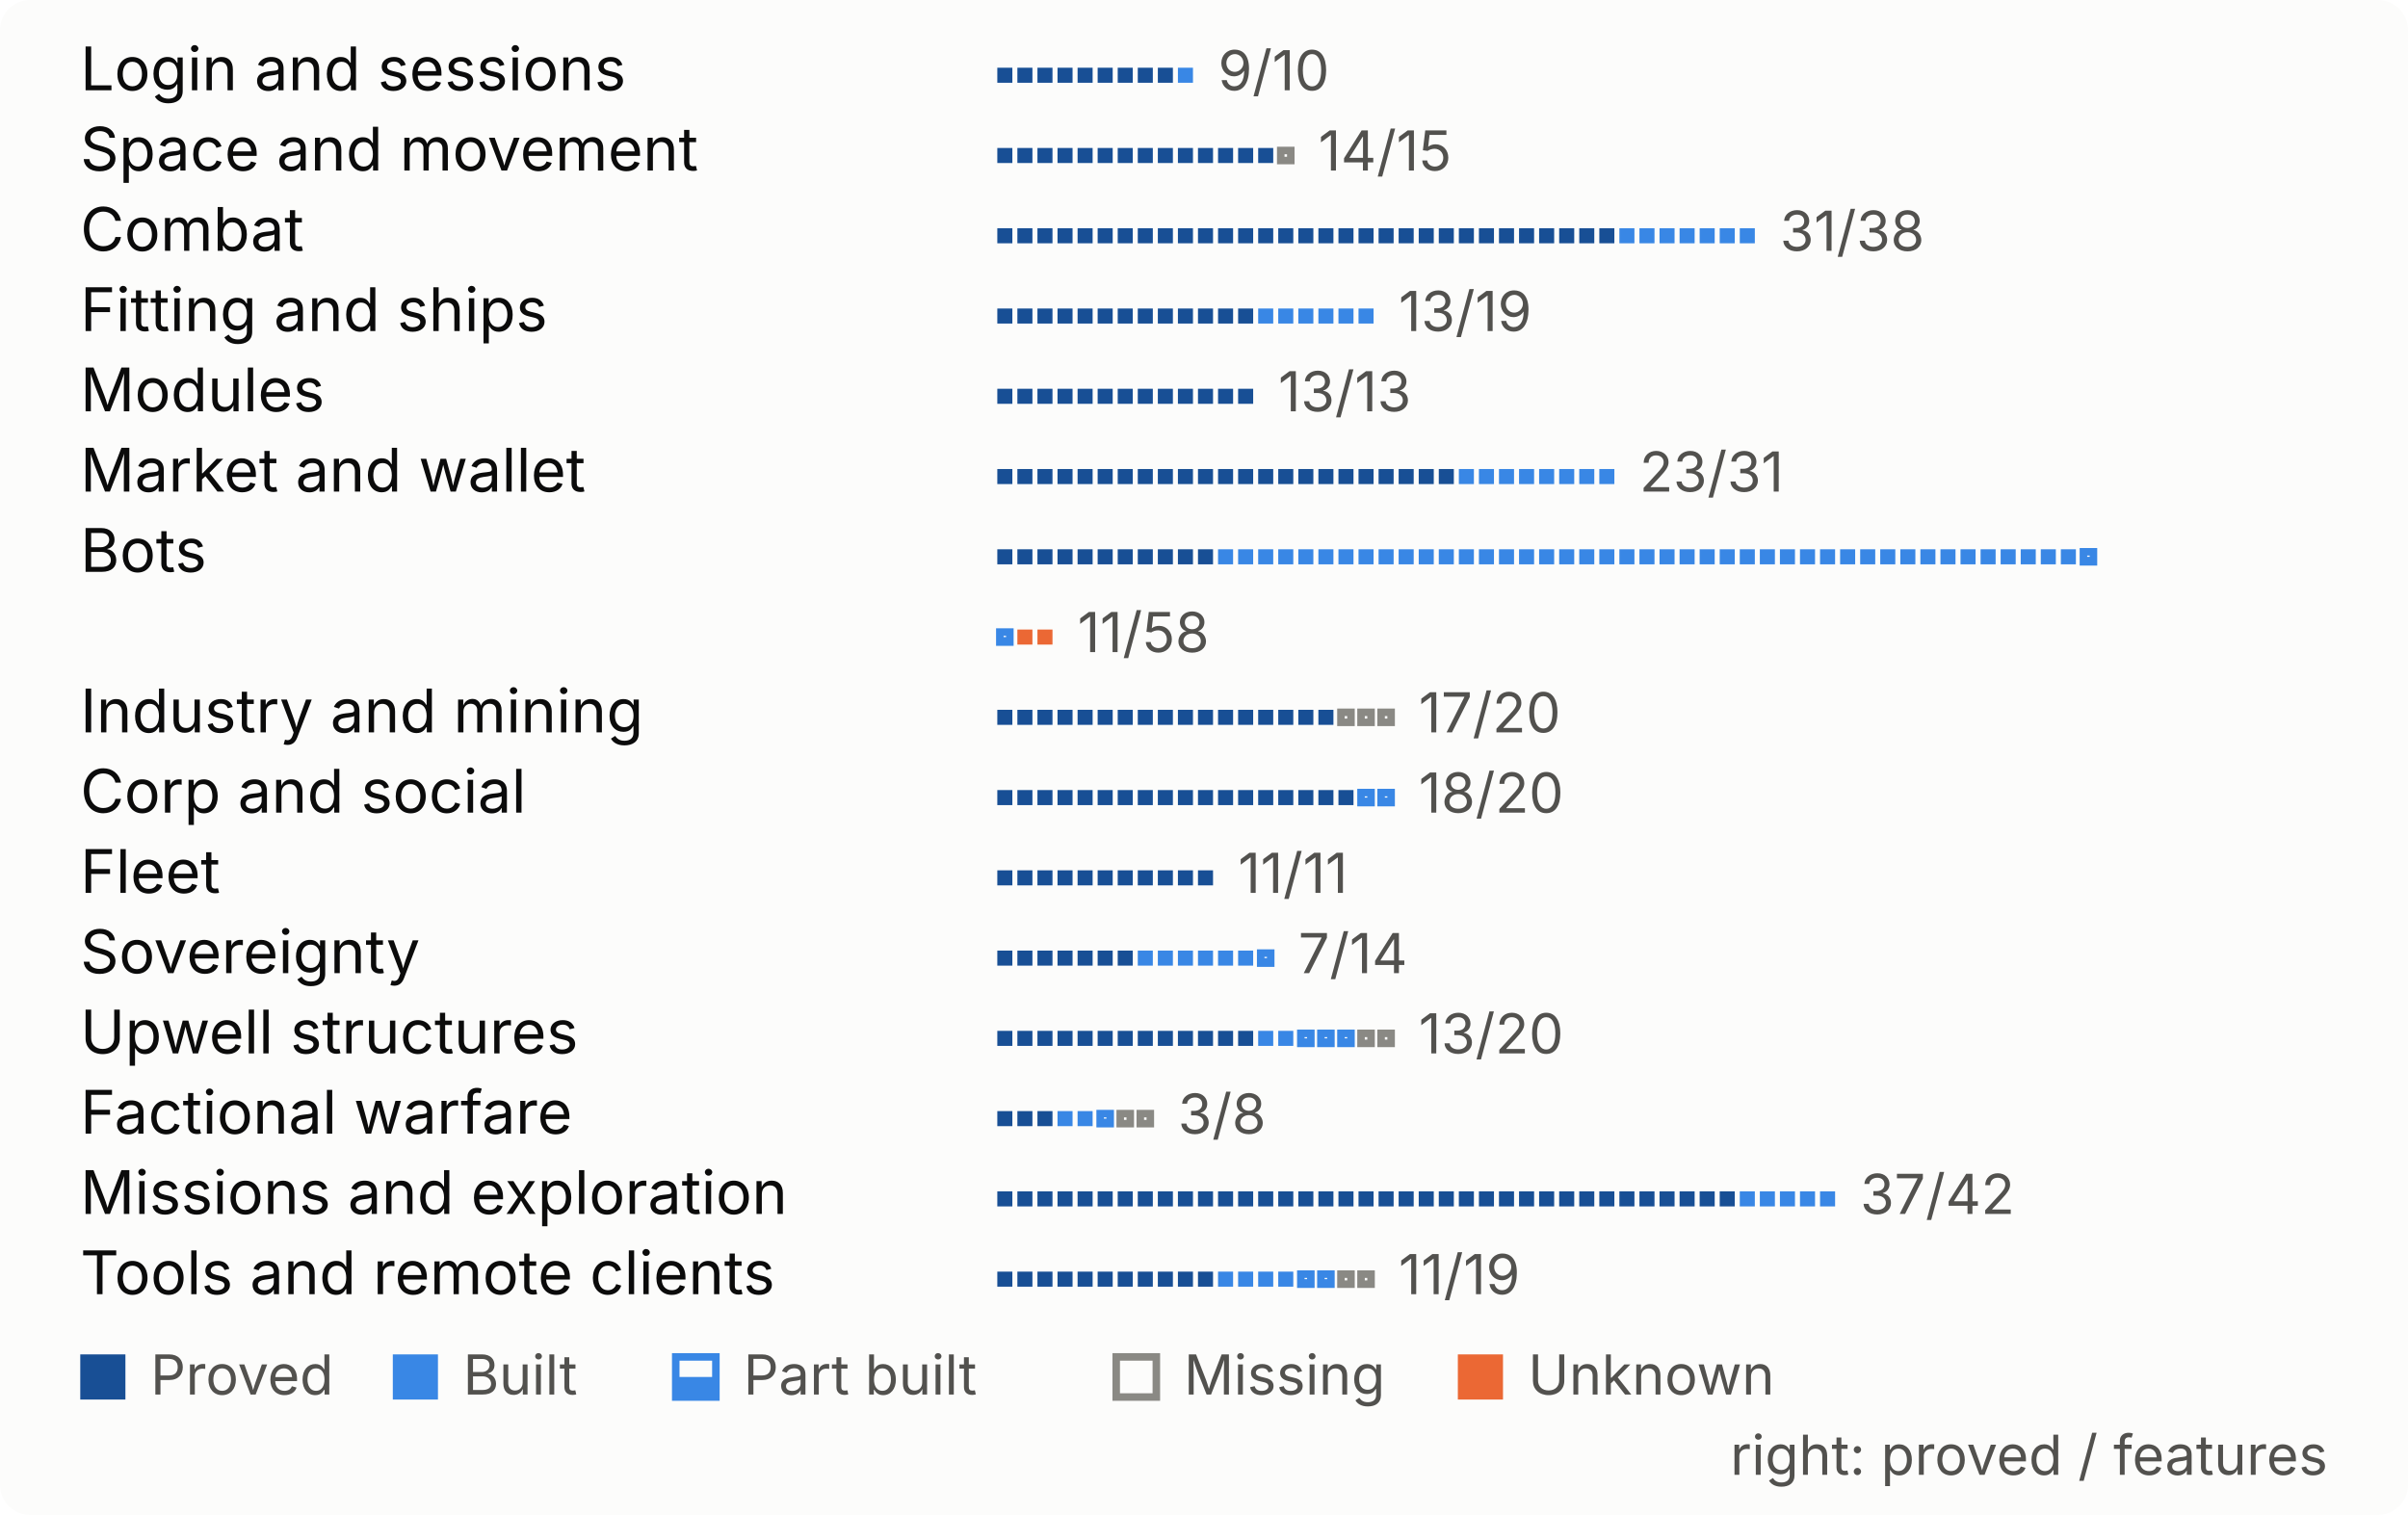
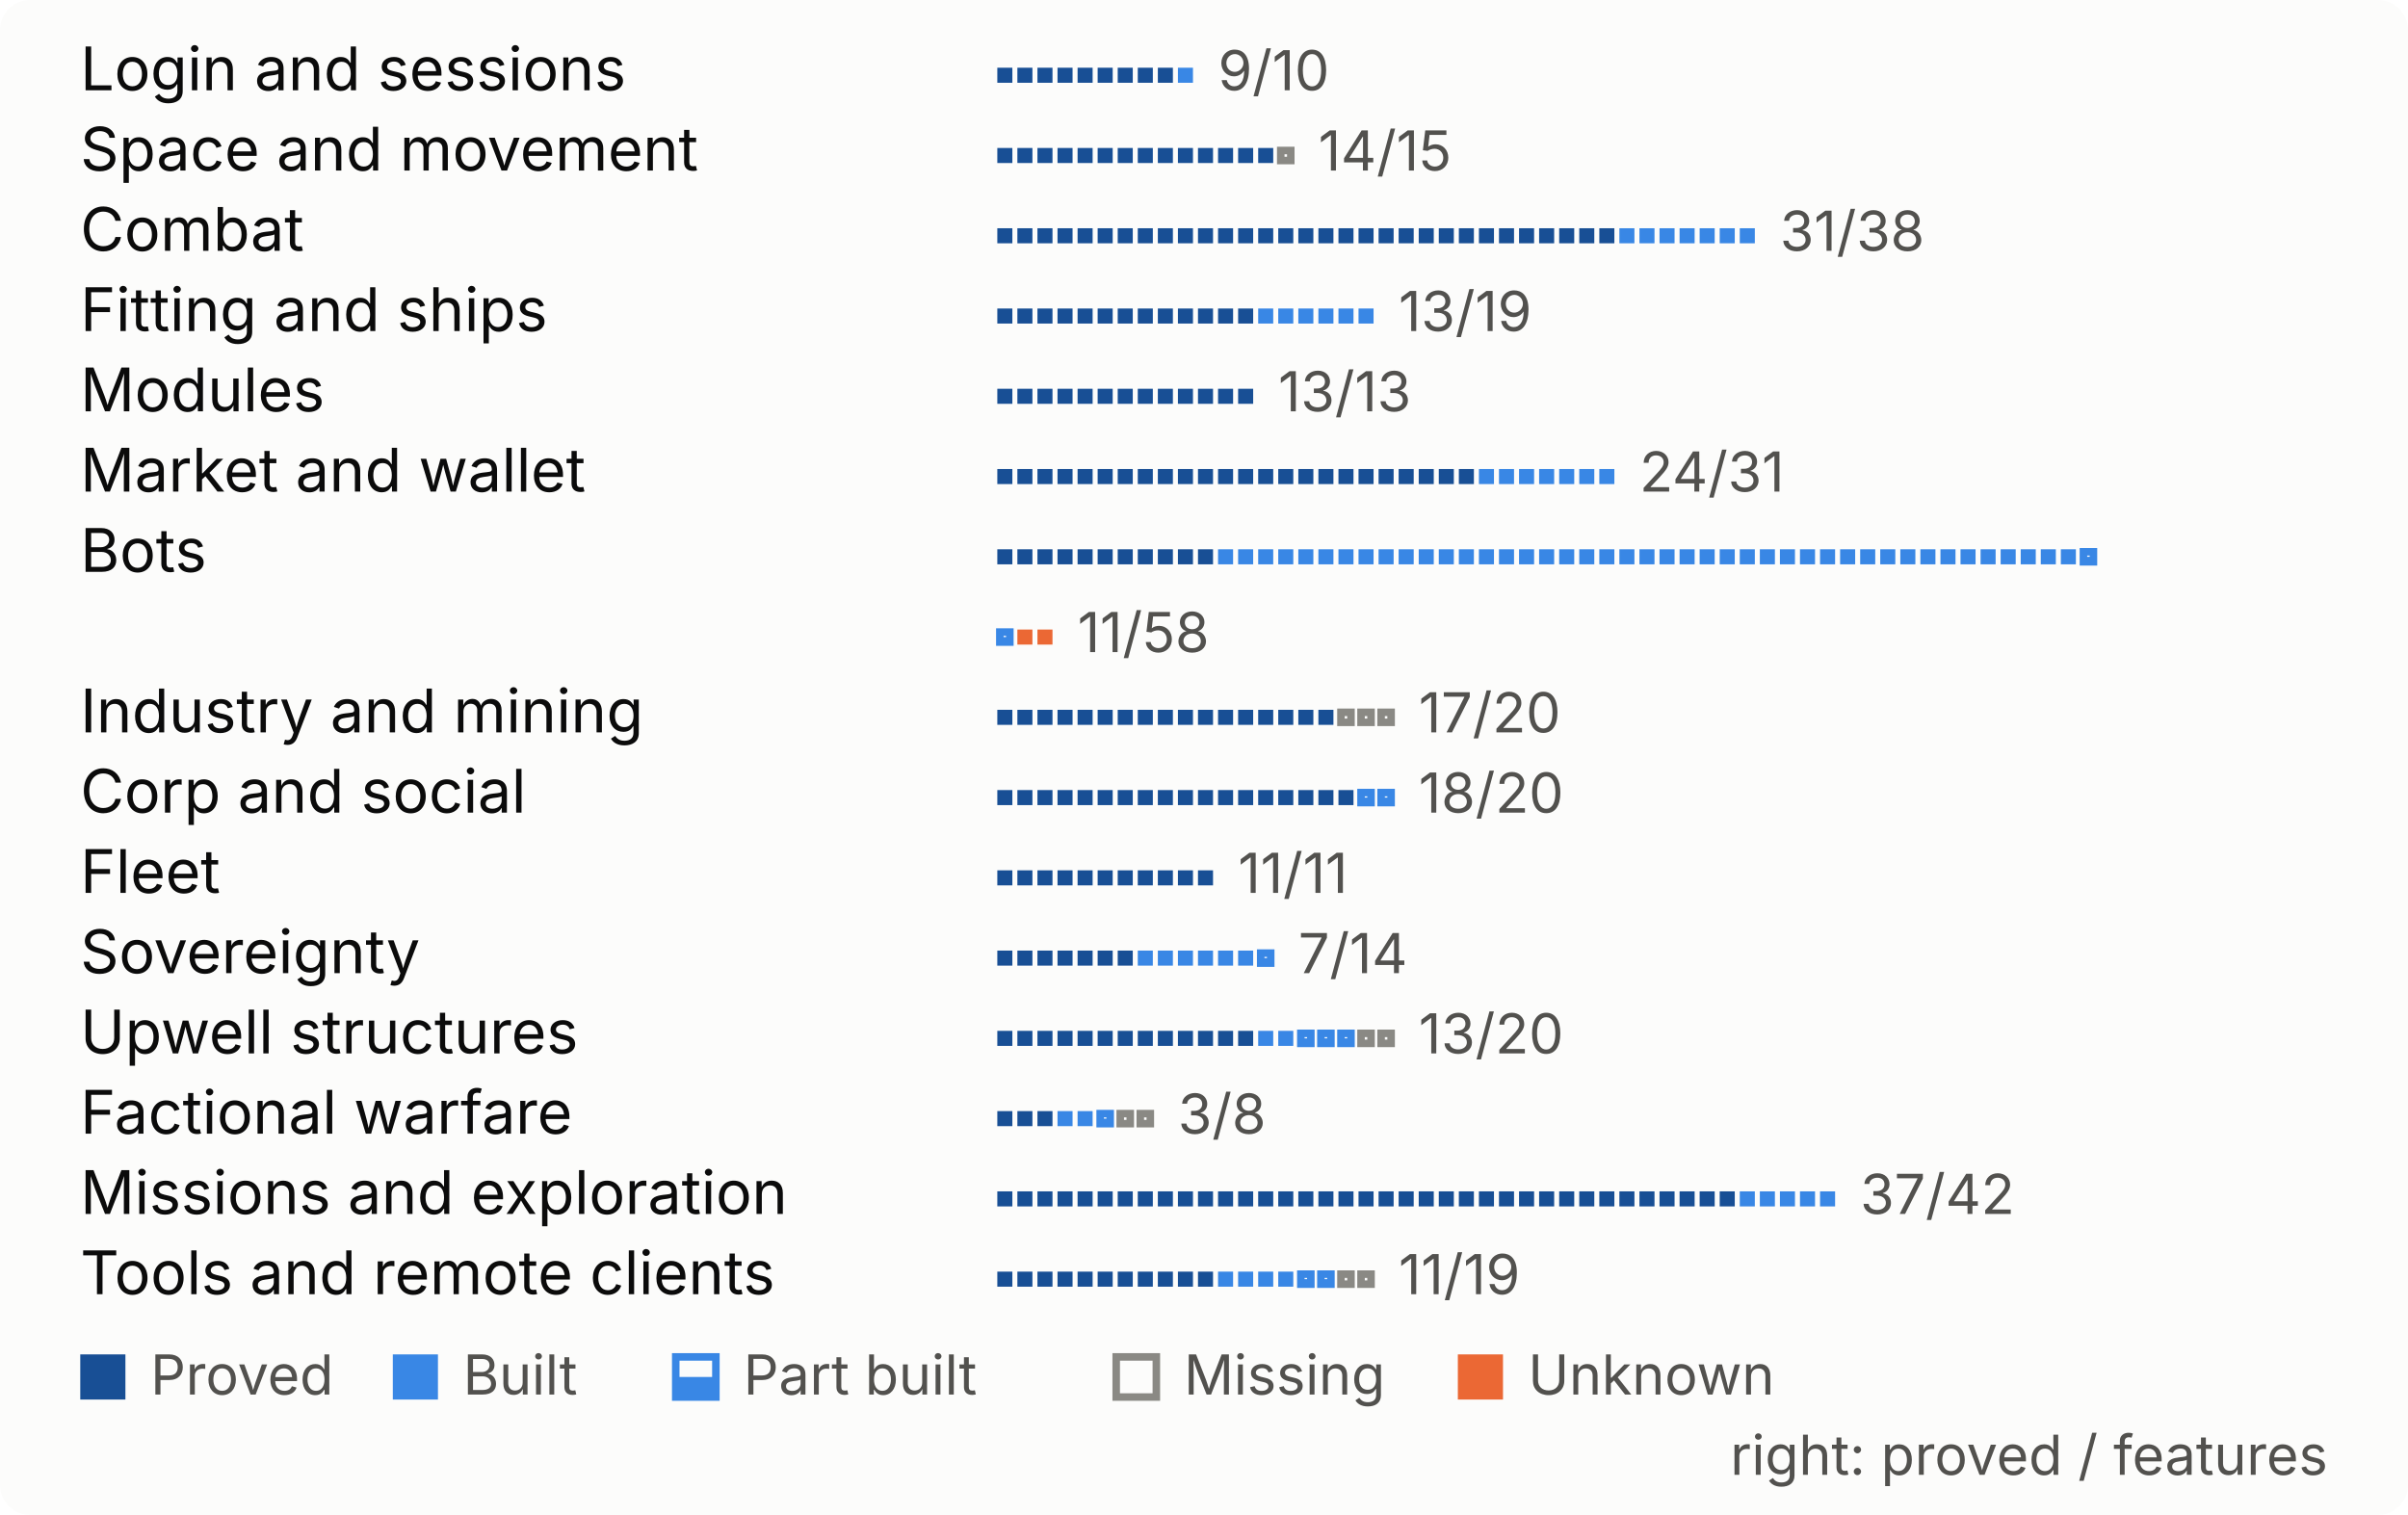
<svg xmlns="http://www.w3.org/2000/svg" width="480" height="302" viewBox="0 0 480 302" role="img" aria-label="Progress by system, one mark per feature">
  <style>
.bg{fill:#fcfcfb}.t{fill:#0b0b0b}.s{fill:#52514e}.rule{fill:#e1e0d9}
.proved{fill:#184f95}.built{fill:#3987e5}.unknown{fill:#eb6834}
.part-o{fill:none;stroke:#3987e5;stroke-width:1.5}.part-f{fill:#3987e5}
.missing{fill:none;stroke:#8a8984;stroke-width:1.5}
.pass{fill:#184f95}.fail{fill:#eb6834}.none{fill:none;stroke:#8a8984;stroke-width:1.5}
@media (prefers-color-scheme:dark){
.bg{fill:#1a1a19}.t{fill:#f0efec}.s{fill:#c3c2b7}.rule{fill:#383835}
.proved{fill:#86b6ef}.built{fill:#3987e5}.unknown{fill:#d95926}
.part-o{stroke:#3987e5}.part-f{fill:#3987e5}
.missing{stroke:#8d8c85}
.pass{fill:#86b6ef}.fail{fill:#d95926}.none{stroke:#8d8c85}
}
text{font-family:system-ui,-apple-system,"Segoe UI",sans-serif;font-size:12px}
.big{font-size:26px;font-weight:600}.b{font-weight:600}.xs{font-size:11px}
</style>
  <rect width="480" height="302" rx="6" class="bg" />
  <text x="16.0" y="18.0" class="t">Login and sessions</text>
  <rect x="198.8" y="13.5" width="3" height="3" class="proved" />
  <rect x="202.8" y="13.5" width="3" height="3" class="proved" />
  <rect x="206.8" y="13.5" width="3" height="3" class="proved" />
  <rect x="210.8" y="13.5" width="3" height="3" class="proved" />
  <rect x="214.8" y="13.5" width="3" height="3" class="proved" />
  <rect x="218.8" y="13.5" width="3" height="3" class="proved" />
  <rect x="222.8" y="13.5" width="3" height="3" class="proved" />
  <rect x="226.8" y="13.5" width="3" height="3" class="proved" />
  <rect x="230.8" y="13.5" width="3" height="3" class="proved" />
  <rect x="234.8" y="13.5" width="3" height="3" class="built" />
  <text x="242.8" y="18.0" class="s xs">9/10</text>
  <text x="16.0" y="34.0" class="t">Space and movement</text>
  <rect x="198.8" y="29.5" width="3" height="3" class="proved" />
  <rect x="202.8" y="29.5" width="3" height="3" class="proved" />
  <rect x="206.8" y="29.5" width="3" height="3" class="proved" />
  <rect x="210.8" y="29.5" width="3" height="3" class="proved" />
  <rect x="214.8" y="29.5" width="3" height="3" class="proved" />
  <rect x="218.8" y="29.5" width="3" height="3" class="proved" />
  <rect x="222.8" y="29.5" width="3" height="3" class="proved" />
  <rect x="226.8" y="29.5" width="3" height="3" class="proved" />
  <rect x="230.8" y="29.5" width="3" height="3" class="proved" />
  <rect x="234.8" y="29.5" width="3" height="3" class="proved" />
  <rect x="238.8" y="29.5" width="3" height="3" class="proved" />
  <rect x="242.8" y="29.5" width="3" height="3" class="proved" />
  <rect x="246.8" y="29.5" width="3" height="3" class="proved" />
  <rect x="250.8" y="29.5" width="3" height="3" class="proved" />
  <rect x="255.3" y="30.0" width="2" height="2" fill="none" class="missing" />
  <text x="262.8" y="34.0" class="s xs">14/15</text>
  <text x="16.0" y="50.0" class="t">Combat</text>
  <rect x="198.8" y="45.5" width="3" height="3" class="proved" />
  <rect x="202.8" y="45.5" width="3" height="3" class="proved" />
  <rect x="206.8" y="45.5" width="3" height="3" class="proved" />
  <rect x="210.8" y="45.5" width="3" height="3" class="proved" />
  <rect x="214.8" y="45.5" width="3" height="3" class="proved" />
  <rect x="218.8" y="45.5" width="3" height="3" class="proved" />
  <rect x="222.8" y="45.5" width="3" height="3" class="proved" />
  <rect x="226.8" y="45.5" width="3" height="3" class="proved" />
  <rect x="230.8" y="45.5" width="3" height="3" class="proved" />
  <rect x="234.8" y="45.5" width="3" height="3" class="proved" />
  <rect x="238.8" y="45.5" width="3" height="3" class="proved" />
  <rect x="242.8" y="45.5" width="3" height="3" class="proved" />
  <rect x="246.8" y="45.5" width="3" height="3" class="proved" />
  <rect x="250.8" y="45.5" width="3" height="3" class="proved" />
  <rect x="254.8" y="45.5" width="3" height="3" class="proved" />
  <rect x="258.8" y="45.5" width="3" height="3" class="proved" />
  <rect x="262.8" y="45.5" width="3" height="3" class="proved" />
  <rect x="266.8" y="45.5" width="3" height="3" class="proved" />
  <rect x="270.8" y="45.5" width="3" height="3" class="proved" />
  <rect x="274.8" y="45.5" width="3" height="3" class="proved" />
  <rect x="278.8" y="45.5" width="3" height="3" class="proved" />
  <rect x="282.8" y="45.5" width="3" height="3" class="proved" />
  <rect x="286.8" y="45.5" width="3" height="3" class="proved" />
  <rect x="290.8" y="45.5" width="3" height="3" class="proved" />
  <rect x="294.8" y="45.5" width="3" height="3" class="proved" />
  <rect x="298.8" y="45.5" width="3" height="3" class="proved" />
  <rect x="302.8" y="45.5" width="3" height="3" class="proved" />
  <rect x="306.8" y="45.5" width="3" height="3" class="proved" />
  <rect x="310.8" y="45.5" width="3" height="3" class="proved" />
  <rect x="314.8" y="45.5" width="3" height="3" class="proved" />
  <rect x="318.8" y="45.5" width="3" height="3" class="proved" />
  <rect x="322.8" y="45.5" width="3" height="3" class="built" />
  <rect x="326.8" y="45.5" width="3" height="3" class="built" />
  <rect x="330.8" y="45.5" width="3" height="3" class="built" />
  <rect x="334.8" y="45.5" width="3" height="3" class="built" />
  <rect x="338.8" y="45.5" width="3" height="3" class="built" />
  <rect x="342.8" y="45.5" width="3" height="3" class="built" />
  <rect x="346.8" y="45.5" width="3" height="3" class="built" />
  <text x="354.8" y="50.0" class="s xs">31/38</text>
  <text x="16.0" y="66.0" class="t">Fitting and ships</text>
  <rect x="198.8" y="61.5" width="3" height="3" class="proved" />
  <rect x="202.8" y="61.5" width="3" height="3" class="proved" />
  <rect x="206.8" y="61.5" width="3" height="3" class="proved" />
  <rect x="210.8" y="61.5" width="3" height="3" class="proved" />
  <rect x="214.8" y="61.5" width="3" height="3" class="proved" />
  <rect x="218.8" y="61.5" width="3" height="3" class="proved" />
  <rect x="222.8" y="61.5" width="3" height="3" class="proved" />
  <rect x="226.8" y="61.5" width="3" height="3" class="proved" />
  <rect x="230.8" y="61.5" width="3" height="3" class="proved" />
  <rect x="234.8" y="61.5" width="3" height="3" class="proved" />
  <rect x="238.8" y="61.5" width="3" height="3" class="proved" />
  <rect x="242.8" y="61.5" width="3" height="3" class="proved" />
  <rect x="246.8" y="61.5" width="3" height="3" class="proved" />
  <rect x="250.8" y="61.5" width="3" height="3" class="built" />
  <rect x="254.8" y="61.5" width="3" height="3" class="built" />
  <rect x="258.8" y="61.5" width="3" height="3" class="built" />
  <rect x="262.8" y="61.5" width="3" height="3" class="built" />
  <rect x="266.8" y="61.5" width="3" height="3" class="built" />
  <rect x="270.8" y="61.5" width="3" height="3" class="built" />
  <text x="278.8" y="66.0" class="s xs">13/19</text>
  <text x="16.0" y="82.0" class="t">Modules</text>
  <rect x="198.8" y="77.5" width="3" height="3" class="proved" />
  <rect x="202.8" y="77.5" width="3" height="3" class="proved" />
  <rect x="206.8" y="77.5" width="3" height="3" class="proved" />
  <rect x="210.8" y="77.5" width="3" height="3" class="proved" />
  <rect x="214.8" y="77.5" width="3" height="3" class="proved" />
  <rect x="218.8" y="77.5" width="3" height="3" class="proved" />
  <rect x="222.8" y="77.5" width="3" height="3" class="proved" />
  <rect x="226.8" y="77.5" width="3" height="3" class="proved" />
  <rect x="230.8" y="77.5" width="3" height="3" class="proved" />
  <rect x="234.8" y="77.5" width="3" height="3" class="proved" />
  <rect x="238.8" y="77.5" width="3" height="3" class="proved" />
  <rect x="242.8" y="77.5" width="3" height="3" class="proved" />
  <rect x="246.8" y="77.5" width="3" height="3" class="proved" />
  <text x="254.8" y="82.0" class="s xs">13/13</text>
  <text x="16.0" y="98.0" class="t">Market and wallet</text>
  <rect x="198.8" y="93.5" width="3" height="3" class="proved" />
  <rect x="202.8" y="93.5" width="3" height="3" class="proved" />
  <rect x="206.8" y="93.5" width="3" height="3" class="proved" />
  <rect x="210.8" y="93.5" width="3" height="3" class="proved" />
  <rect x="214.8" y="93.5" width="3" height="3" class="proved" />
  <rect x="218.8" y="93.5" width="3" height="3" class="proved" />
  <rect x="222.8" y="93.5" width="3" height="3" class="proved" />
  <rect x="226.8" y="93.5" width="3" height="3" class="proved" />
  <rect x="230.8" y="93.5" width="3" height="3" class="proved" />
  <rect x="234.8" y="93.5" width="3" height="3" class="proved" />
  <rect x="238.8" y="93.5" width="3" height="3" class="proved" />
  <rect x="242.8" y="93.5" width="3" height="3" class="proved" />
  <rect x="246.8" y="93.5" width="3" height="3" class="proved" />
  <rect x="250.8" y="93.5" width="3" height="3" class="proved" />
  <rect x="254.8" y="93.5" width="3" height="3" class="proved" />
  <rect x="258.8" y="93.5" width="3" height="3" class="proved" />
  <rect x="262.8" y="93.5" width="3" height="3" class="proved" />
  <rect x="266.8" y="93.5" width="3" height="3" class="proved" />
  <rect x="270.8" y="93.5" width="3" height="3" class="proved" />
  <rect x="274.8" y="93.5" width="3" height="3" class="proved" />
  <rect x="278.8" y="93.5" width="3" height="3" class="proved" />
  <rect x="282.8" y="93.5" width="3" height="3" class="proved" />
  <rect x="286.8" y="93.5" width="3" height="3" class="proved" />
-   <rect x="290.8" y="93.5" width="3" height="3" class="built" />
+   <rect x="290.8" y="93.5" width="3" height="3" class="proved" />
  <rect x="294.8" y="93.5" width="3" height="3" class="built" />
  <rect x="298.8" y="93.5" width="3" height="3" class="built" />
  <rect x="302.8" y="93.5" width="3" height="3" class="built" />
  <rect x="306.8" y="93.5" width="3" height="3" class="built" />
  <rect x="310.8" y="93.5" width="3" height="3" class="built" />
  <rect x="314.8" y="93.5" width="3" height="3" class="built" />
  <rect x="318.8" y="93.5" width="3" height="3" class="built" />
-   <text x="326.8" y="98.0" class="s xs">23/31</text>
+   <text x="326.8" y="98.0" class="s xs">24/31</text>
  <text x="16.0" y="114.0" class="t">Bots</text>
  <rect x="198.8" y="109.5" width="3" height="3" class="proved" />
  <rect x="202.8" y="109.5" width="3" height="3" class="proved" />
  <rect x="206.8" y="109.5" width="3" height="3" class="proved" />
  <rect x="210.8" y="109.5" width="3" height="3" class="proved" />
  <rect x="214.8" y="109.5" width="3" height="3" class="proved" />
  <rect x="218.8" y="109.5" width="3" height="3" class="proved" />
  <rect x="222.8" y="109.5" width="3" height="3" class="proved" />
  <rect x="226.8" y="109.5" width="3" height="3" class="proved" />
  <rect x="230.8" y="109.5" width="3" height="3" class="proved" />
  <rect x="234.8" y="109.5" width="3" height="3" class="proved" />
  <rect x="238.8" y="109.5" width="3" height="3" class="proved" />
  <rect x="242.8" y="109.5" width="3" height="3" class="built" />
  <rect x="246.8" y="109.5" width="3" height="3" class="built" />
  <rect x="250.8" y="109.5" width="3" height="3" class="built" />
  <rect x="254.8" y="109.5" width="3" height="3" class="built" />
  <rect x="258.8" y="109.5" width="3" height="3" class="built" />
  <rect x="262.8" y="109.5" width="3" height="3" class="built" />
  <rect x="266.8" y="109.5" width="3" height="3" class="built" />
  <rect x="270.8" y="109.5" width="3" height="3" class="built" />
  <rect x="274.8" y="109.5" width="3" height="3" class="built" />
  <rect x="278.8" y="109.5" width="3" height="3" class="built" />
  <rect x="282.8" y="109.5" width="3" height="3" class="built" />
  <rect x="286.8" y="109.5" width="3" height="3" class="built" />
  <rect x="290.8" y="109.5" width="3" height="3" class="built" />
  <rect x="294.8" y="109.5" width="3" height="3" class="built" />
  <rect x="298.8" y="109.5" width="3" height="3" class="built" />
  <rect x="302.8" y="109.5" width="3" height="3" class="built" />
  <rect x="306.8" y="109.5" width="3" height="3" class="built" />
  <rect x="310.8" y="109.5" width="3" height="3" class="built" />
  <rect x="314.8" y="109.5" width="3" height="3" class="built" />
  <rect x="318.8" y="109.5" width="3" height="3" class="built" />
  <rect x="322.8" y="109.5" width="3" height="3" class="built" />
  <rect x="326.8" y="109.5" width="3" height="3" class="built" />
  <rect x="330.8" y="109.5" width="3" height="3" class="built" />
  <rect x="334.8" y="109.5" width="3" height="3" class="built" />
  <rect x="338.8" y="109.5" width="3" height="3" class="built" />
  <rect x="342.8" y="109.5" width="3" height="3" class="built" />
  <rect x="346.8" y="109.5" width="3" height="3" class="built" />
  <rect x="350.8" y="109.5" width="3" height="3" class="built" />
  <rect x="354.8" y="109.5" width="3" height="3" class="built" />
  <rect x="358.8" y="109.5" width="3" height="3" class="built" />
  <rect x="362.8" y="109.5" width="3" height="3" class="built" />
  <rect x="366.8" y="109.5" width="3" height="3" class="built" />
  <rect x="370.8" y="109.5" width="3" height="3" class="built" />
  <rect x="374.8" y="109.5" width="3" height="3" class="built" />
  <rect x="378.8" y="109.5" width="3" height="3" class="built" />
  <rect x="382.8" y="109.5" width="3" height="3" class="built" />
  <rect x="386.8" y="109.5" width="3" height="3" class="built" />
  <rect x="390.8" y="109.5" width="3" height="3" class="built" />
  <rect x="394.8" y="109.5" width="3" height="3" class="built" />
  <rect x="398.8" y="109.5" width="3" height="3" class="built" />
  <rect x="402.8" y="109.5" width="3" height="3" class="built" />
  <rect x="406.8" y="109.5" width="3" height="3" class="built" />
  <rect x="410.8" y="109.5" width="3" height="3" class="built" />
  <rect x="415.3" y="110.0" width="2" height="2" fill="none" class="part-o" />
  <rect x="414.8" y="111.0" width="3" height="1.5" class="part-f" />
  <rect x="199.3" y="126.0" width="2" height="2" fill="none" class="part-o" />
  <rect x="198.8" y="127.0" width="3" height="1.5" class="part-f" />
  <rect x="202.8" y="125.5" width="3" height="3" class="unknown" />
  <rect x="206.8" y="125.5" width="3" height="3" class="unknown" />
  <text x="214.8" y="130.0" class="s xs">11/58</text>
  <text x="16.0" y="146.0" class="t">Industry and mining</text>
  <rect x="198.8" y="141.5" width="3" height="3" class="proved" />
  <rect x="202.8" y="141.5" width="3" height="3" class="proved" />
  <rect x="206.8" y="141.5" width="3" height="3" class="proved" />
  <rect x="210.8" y="141.5" width="3" height="3" class="proved" />
  <rect x="214.8" y="141.5" width="3" height="3" class="proved" />
  <rect x="218.8" y="141.5" width="3" height="3" class="proved" />
  <rect x="222.8" y="141.5" width="3" height="3" class="proved" />
  <rect x="226.8" y="141.5" width="3" height="3" class="proved" />
  <rect x="230.8" y="141.5" width="3" height="3" class="proved" />
  <rect x="234.8" y="141.5" width="3" height="3" class="proved" />
  <rect x="238.8" y="141.5" width="3" height="3" class="proved" />
  <rect x="242.8" y="141.5" width="3" height="3" class="proved" />
  <rect x="246.8" y="141.5" width="3" height="3" class="proved" />
  <rect x="250.8" y="141.5" width="3" height="3" class="proved" />
  <rect x="254.8" y="141.5" width="3" height="3" class="proved" />
  <rect x="258.8" y="141.5" width="3" height="3" class="proved" />
  <rect x="262.8" y="141.5" width="3" height="3" class="proved" />
  <rect x="267.3" y="142.0" width="2" height="2" fill="none" class="missing" />
  <rect x="271.3" y="142.0" width="2" height="2" fill="none" class="missing" />
  <rect x="275.3" y="142.0" width="2" height="2" fill="none" class="missing" />
  <text x="282.8" y="146.0" class="s xs">17/20</text>
  <text x="16.0" y="162.0" class="t">Corp and social</text>
  <rect x="198.8" y="157.5" width="3" height="3" class="proved" />
  <rect x="202.8" y="157.5" width="3" height="3" class="proved" />
  <rect x="206.8" y="157.5" width="3" height="3" class="proved" />
  <rect x="210.8" y="157.5" width="3" height="3" class="proved" />
  <rect x="214.8" y="157.5" width="3" height="3" class="proved" />
  <rect x="218.8" y="157.5" width="3" height="3" class="proved" />
  <rect x="222.8" y="157.5" width="3" height="3" class="proved" />
  <rect x="226.8" y="157.5" width="3" height="3" class="proved" />
  <rect x="230.8" y="157.5" width="3" height="3" class="proved" />
  <rect x="234.8" y="157.5" width="3" height="3" class="proved" />
  <rect x="238.8" y="157.5" width="3" height="3" class="proved" />
  <rect x="242.8" y="157.5" width="3" height="3" class="proved" />
  <rect x="246.8" y="157.5" width="3" height="3" class="proved" />
  <rect x="250.8" y="157.5" width="3" height="3" class="proved" />
  <rect x="254.8" y="157.5" width="3" height="3" class="proved" />
  <rect x="258.8" y="157.5" width="3" height="3" class="proved" />
  <rect x="262.8" y="157.5" width="3" height="3" class="proved" />
  <rect x="266.8" y="157.5" width="3" height="3" class="proved" />
  <rect x="271.3" y="158.0" width="2" height="2" fill="none" class="part-o" />
  <rect x="270.8" y="159.0" width="3" height="1.5" class="part-f" />
  <rect x="275.3" y="158.0" width="2" height="2" fill="none" class="part-o" />
  <rect x="274.8" y="159.0" width="3" height="1.5" class="part-f" />
  <text x="282.8" y="162.0" class="s xs">18/20</text>
  <text x="16.0" y="178.0" class="t">Fleet</text>
  <rect x="198.8" y="173.5" width="3" height="3" class="proved" />
  <rect x="202.8" y="173.5" width="3" height="3" class="proved" />
  <rect x="206.8" y="173.5" width="3" height="3" class="proved" />
  <rect x="210.8" y="173.5" width="3" height="3" class="proved" />
  <rect x="214.8" y="173.5" width="3" height="3" class="proved" />
  <rect x="218.8" y="173.5" width="3" height="3" class="proved" />
  <rect x="222.8" y="173.5" width="3" height="3" class="proved" />
  <rect x="226.8" y="173.5" width="3" height="3" class="proved" />
  <rect x="230.8" y="173.5" width="3" height="3" class="proved" />
  <rect x="234.8" y="173.5" width="3" height="3" class="proved" />
  <rect x="238.8" y="173.5" width="3" height="3" class="proved" />
  <text x="246.8" y="178.0" class="s xs">11/11</text>
  <text x="16.0" y="194.0" class="t">Sovereignty</text>
  <rect x="198.8" y="189.5" width="3" height="3" class="proved" />
  <rect x="202.8" y="189.5" width="3" height="3" class="proved" />
  <rect x="206.8" y="189.5" width="3" height="3" class="proved" />
  <rect x="210.8" y="189.5" width="3" height="3" class="proved" />
  <rect x="214.8" y="189.5" width="3" height="3" class="proved" />
  <rect x="218.8" y="189.5" width="3" height="3" class="proved" />
  <rect x="222.8" y="189.5" width="3" height="3" class="proved" />
  <rect x="226.8" y="189.5" width="3" height="3" class="built" />
  <rect x="230.8" y="189.5" width="3" height="3" class="built" />
  <rect x="234.8" y="189.5" width="3" height="3" class="built" />
  <rect x="238.8" y="189.5" width="3" height="3" class="built" />
  <rect x="242.8" y="189.5" width="3" height="3" class="built" />
  <rect x="246.8" y="189.5" width="3" height="3" class="built" />
  <rect x="251.3" y="190.0" width="2" height="2" fill="none" class="part-o" />
  <rect x="250.8" y="191.0" width="3" height="1.5" class="part-f" />
  <text x="258.8" y="194.0" class="s xs">7/14</text>
  <text x="16.0" y="210.0" class="t">Upwell structures</text>
  <rect x="198.8" y="205.5" width="3" height="3" class="proved" />
  <rect x="202.8" y="205.5" width="3" height="3" class="proved" />
  <rect x="206.8" y="205.5" width="3" height="3" class="proved" />
  <rect x="210.8" y="205.5" width="3" height="3" class="proved" />
  <rect x="214.8" y="205.5" width="3" height="3" class="proved" />
  <rect x="218.8" y="205.5" width="3" height="3" class="proved" />
  <rect x="222.8" y="205.5" width="3" height="3" class="proved" />
  <rect x="226.8" y="205.5" width="3" height="3" class="proved" />
  <rect x="230.8" y="205.5" width="3" height="3" class="proved" />
  <rect x="234.8" y="205.5" width="3" height="3" class="proved" />
  <rect x="238.8" y="205.5" width="3" height="3" class="proved" />
  <rect x="242.8" y="205.5" width="3" height="3" class="proved" />
  <rect x="246.8" y="205.5" width="3" height="3" class="proved" />
  <rect x="250.8" y="205.5" width="3" height="3" class="built" />
  <rect x="254.8" y="205.5" width="3" height="3" class="built" />
  <rect x="259.3" y="206.0" width="2" height="2" fill="none" class="part-o" />
  <rect x="258.8" y="207.0" width="3" height="1.5" class="part-f" />
  <rect x="263.3" y="206.0" width="2" height="2" fill="none" class="part-o" />
  <rect x="262.8" y="207.0" width="3" height="1.5" class="part-f" />
  <rect x="267.3" y="206.0" width="2" height="2" fill="none" class="part-o" />
  <rect x="266.8" y="207.0" width="3" height="1.5" class="part-f" />
  <rect x="271.3" y="206.0" width="2" height="2" fill="none" class="missing" />
  <rect x="275.3" y="206.0" width="2" height="2" fill="none" class="missing" />
  <text x="282.8" y="210.0" class="s xs">13/20</text>
  <text x="16.0" y="226.0" class="t">Factional warfare</text>
  <rect x="198.8" y="221.5" width="3" height="3" class="proved" />
  <rect x="202.8" y="221.5" width="3" height="3" class="proved" />
  <rect x="206.8" y="221.5" width="3" height="3" class="proved" />
  <rect x="210.8" y="221.5" width="3" height="3" class="built" />
  <rect x="214.8" y="221.5" width="3" height="3" class="built" />
  <rect x="219.3" y="222.0" width="2" height="2" fill="none" class="part-o" />
  <rect x="218.8" y="223.0" width="3" height="1.5" class="part-f" />
  <rect x="223.3" y="222.0" width="2" height="2" fill="none" class="missing" />
  <rect x="227.3" y="222.0" width="2" height="2" fill="none" class="missing" />
  <text x="234.8" y="226.0" class="s xs">3/8</text>
  <text x="16.0" y="242.0" class="t">Missions and exploration</text>
  <rect x="198.8" y="237.5" width="3" height="3" class="proved" />
  <rect x="202.8" y="237.5" width="3" height="3" class="proved" />
  <rect x="206.8" y="237.5" width="3" height="3" class="proved" />
  <rect x="210.8" y="237.5" width="3" height="3" class="proved" />
  <rect x="214.8" y="237.5" width="3" height="3" class="proved" />
  <rect x="218.8" y="237.5" width="3" height="3" class="proved" />
  <rect x="222.8" y="237.5" width="3" height="3" class="proved" />
  <rect x="226.8" y="237.5" width="3" height="3" class="proved" />
  <rect x="230.8" y="237.5" width="3" height="3" class="proved" />
  <rect x="234.8" y="237.5" width="3" height="3" class="proved" />
  <rect x="238.8" y="237.5" width="3" height="3" class="proved" />
  <rect x="242.8" y="237.5" width="3" height="3" class="proved" />
  <rect x="246.8" y="237.5" width="3" height="3" class="proved" />
  <rect x="250.8" y="237.5" width="3" height="3" class="proved" />
  <rect x="254.8" y="237.5" width="3" height="3" class="proved" />
  <rect x="258.8" y="237.5" width="3" height="3" class="proved" />
  <rect x="262.8" y="237.5" width="3" height="3" class="proved" />
  <rect x="266.8" y="237.5" width="3" height="3" class="proved" />
  <rect x="270.8" y="237.5" width="3" height="3" class="proved" />
  <rect x="274.8" y="237.5" width="3" height="3" class="proved" />
  <rect x="278.8" y="237.5" width="3" height="3" class="proved" />
  <rect x="282.8" y="237.5" width="3" height="3" class="proved" />
  <rect x="286.8" y="237.5" width="3" height="3" class="proved" />
  <rect x="290.8" y="237.5" width="3" height="3" class="proved" />
  <rect x="294.8" y="237.5" width="3" height="3" class="proved" />
  <rect x="298.8" y="237.5" width="3" height="3" class="proved" />
  <rect x="302.8" y="237.5" width="3" height="3" class="proved" />
  <rect x="306.8" y="237.5" width="3" height="3" class="proved" />
  <rect x="310.8" y="237.5" width="3" height="3" class="proved" />
  <rect x="314.8" y="237.5" width="3" height="3" class="proved" />
  <rect x="318.8" y="237.5" width="3" height="3" class="proved" />
  <rect x="322.8" y="237.5" width="3" height="3" class="proved" />
  <rect x="326.8" y="237.5" width="3" height="3" class="proved" />
  <rect x="330.8" y="237.5" width="3" height="3" class="proved" />
  <rect x="334.8" y="237.5" width="3" height="3" class="proved" />
  <rect x="338.8" y="237.5" width="3" height="3" class="proved" />
  <rect x="342.8" y="237.5" width="3" height="3" class="proved" />
  <rect x="346.8" y="237.5" width="3" height="3" class="built" />
  <rect x="350.8" y="237.5" width="3" height="3" class="built" />
  <rect x="354.8" y="237.5" width="3" height="3" class="built" />
  <rect x="358.8" y="237.5" width="3" height="3" class="built" />
  <rect x="362.8" y="237.5" width="3" height="3" class="built" />
  <text x="370.8" y="242.0" class="s xs">37/42</text>
  <text x="16.0" y="258.0" class="t">Tools and remote clients</text>
  <rect x="198.8" y="253.5" width="3" height="3" class="proved" />
  <rect x="202.8" y="253.5" width="3" height="3" class="proved" />
  <rect x="206.8" y="253.5" width="3" height="3" class="proved" />
  <rect x="210.8" y="253.5" width="3" height="3" class="proved" />
  <rect x="214.8" y="253.5" width="3" height="3" class="proved" />
  <rect x="218.8" y="253.5" width="3" height="3" class="proved" />
  <rect x="222.8" y="253.5" width="3" height="3" class="proved" />
  <rect x="226.8" y="253.5" width="3" height="3" class="proved" />
  <rect x="230.8" y="253.5" width="3" height="3" class="proved" />
  <rect x="234.8" y="253.5" width="3" height="3" class="proved" />
  <rect x="238.8" y="253.5" width="3" height="3" class="proved" />
  <rect x="242.8" y="253.5" width="3" height="3" class="built" />
  <rect x="246.8" y="253.5" width="3" height="3" class="built" />
  <rect x="250.8" y="253.5" width="3" height="3" class="built" />
  <rect x="254.8" y="253.5" width="3" height="3" class="built" />
  <rect x="259.3" y="254.0" width="2" height="2" fill="none" class="part-o" />
  <rect x="258.8" y="255.0" width="3" height="1.5" class="part-f" />
  <rect x="263.3" y="254.0" width="2" height="2" fill="none" class="part-o" />
  <rect x="262.8" y="255.0" width="3" height="1.5" class="part-f" />
  <rect x="267.3" y="254.0" width="2" height="2" fill="none" class="missing" />
  <rect x="271.3" y="254.0" width="2" height="2" fill="none" class="missing" />
  <text x="278.8" y="258.0" class="s xs">11/19</text>
  <rect x="16.0" y="270.0" width="9" height="9" class="proved" />
  <text x="30.0" y="278.0" class="s xs">Proved</text>
  <rect x="78.3" y="270.0" width="9" height="9" class="built" />
  <text x="92.3" y="278.0" class="s xs">Built</text>
  <rect x="134.7" y="270.5" width="8" height="8" fill="none" class="part-o" />
  <rect x="134.2" y="274.5" width="9" height="4.5" class="part-f" />
  <text x="148.2" y="278.0" class="s xs">Part built</text>
  <rect x="222.5" y="270.5" width="8" height="8" fill="none" class="missing" />
  <text x="236.0" y="278.0" class="s xs">Missing</text>
  <rect x="290.6" y="270.0" width="9" height="9" class="unknown" />
  <text x="304.6" y="278.0" class="s xs">Unknown</text>
  <text x="464.0" y="294.0" class="s xs" text-anchor="end">right: proved / features</text>
</svg>
